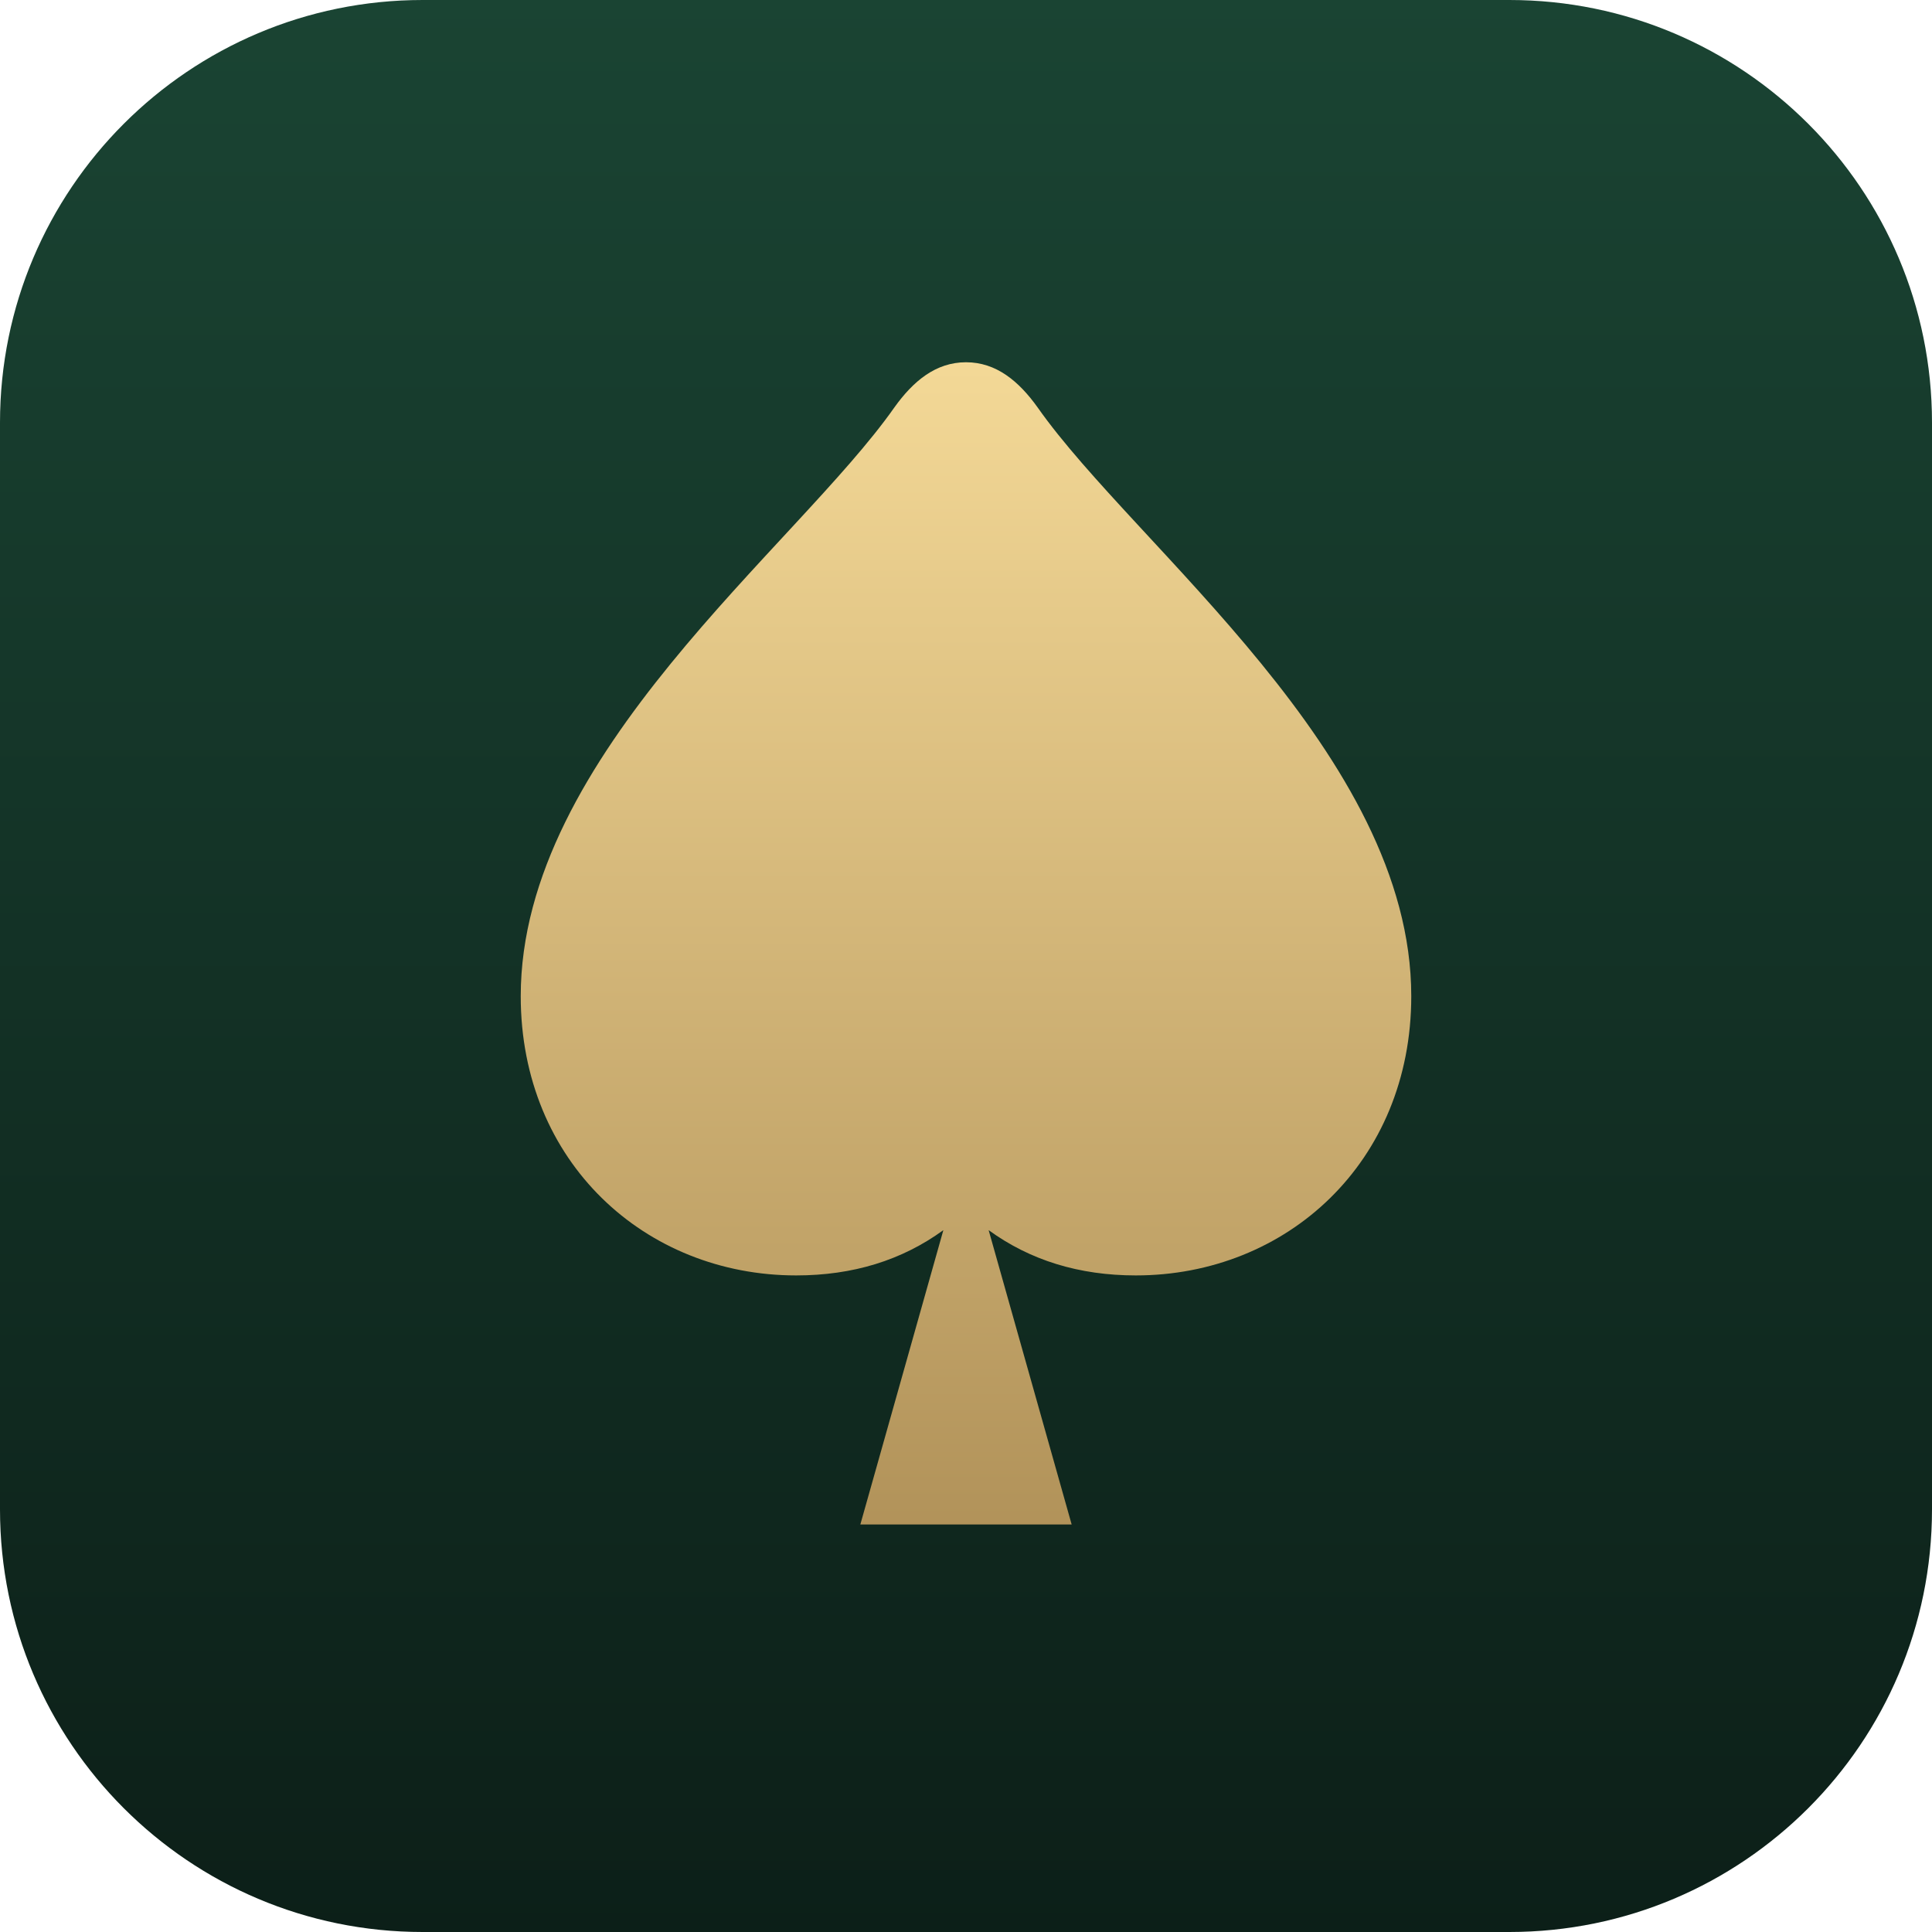
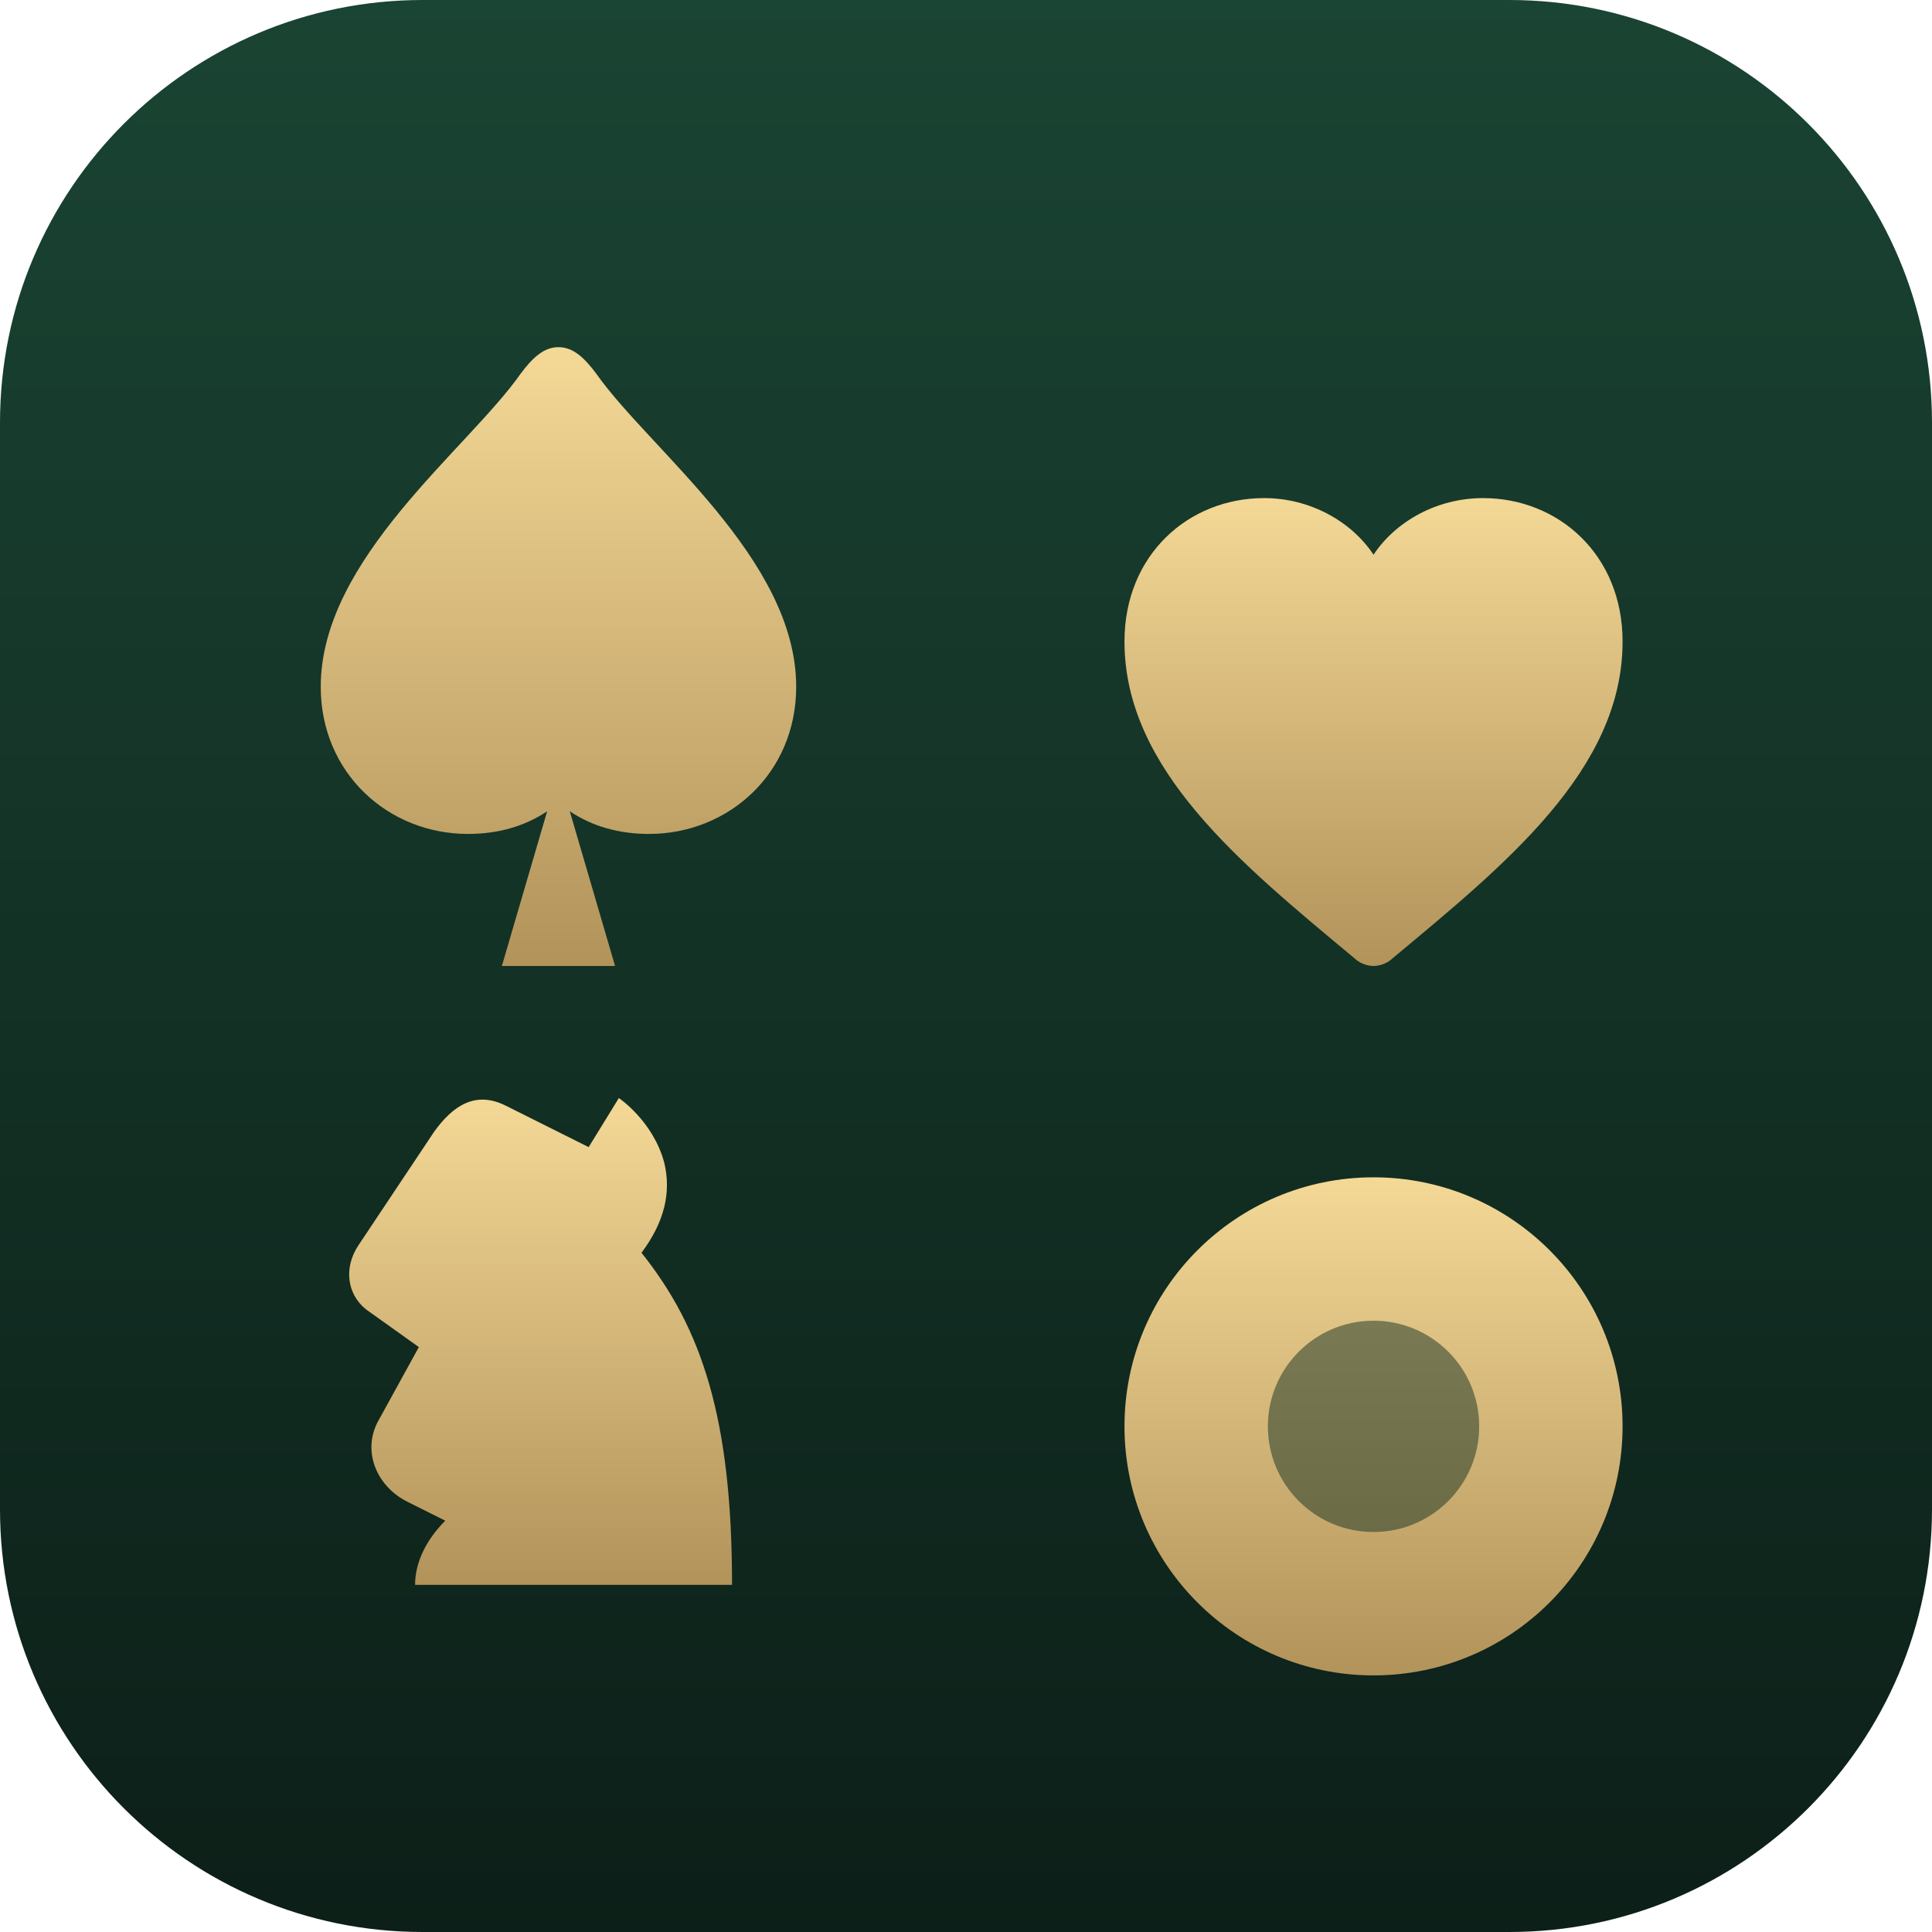
- <svg xmlns="http://www.w3.org/2000/svg" viewBox="0 0 512 512" role="img" aria-label="Still Together Spades">
+ <svg xmlns="http://www.w3.org/2000/svg" viewBox="0 0 512 512" role="img" aria-label="Still Together Classics">
  <defs>
    <linearGradient id="felt" x1="0" y1="0" x2="0" y2="1">
      <stop offset="0" stop-color="#1a4433" />
      <stop offset="1" stop-color="#0c1f18" />
    </linearGradient>
    <linearGradient id="gold" x1="0" y1="0" x2="0" y2="1">
      <stop offset="0" stop-color="#f3d896" />
      <stop offset="1" stop-color="#b2935a" />
    </linearGradient>
  </defs>
  <rect width="512" height="512" rx="112" fill="url(#felt)" />
-   <path fill="url(#gold)" d="M256 96c-8 0-14 5-19 12-26 37-99 92-99 156 0 44 33 74 73 74 15 0 28-4 39-12l-22 78h56l-22-78c11 8 24 12 39 12 40 0 73-30 73-74 0-64-73-119-99-156-5-7-11-12-19-12z" />
+   <g fill="url(#gold)">
+     <path d="M148 92c-4 0-7 3-10 7-14 20-53 49-53 83 0 23 18 39 39 39 8 0 15-2 21-6l-12 41h30l-12-41c6 4 13 6 21 6 21 0 39-16 39-39 0-34-39-63-53-83-3-4-6-7-10-7z" />
+     <path d="M364 256c-2 0-4-1-5-2-30-25-61-50-61-84 0-23 17-38 37-38 12 0 23 6 29 15 6-9 17-15 29-15 20 0 37 15 37 38 0 34-31 59-61 84-1 1-3 2-5 2z" />
+     <path d="M110 420h84c0-44-8-68-24-88 6-8 8-16 6-24-3-11-12-17-12-17l-8 13-22-11c-8-4-14 0-19 7l-20 30c-4 6-3 13 2 17l14 10-11 20c-4 8 0 17 8 21l10 5c-5 5-8 11-8 17z" />
+     <circle cx="364" cy="378" r="66" />
+     <circle cx="364" cy="378" r="28" fill="#12302380" />
+   </g>
</svg>
